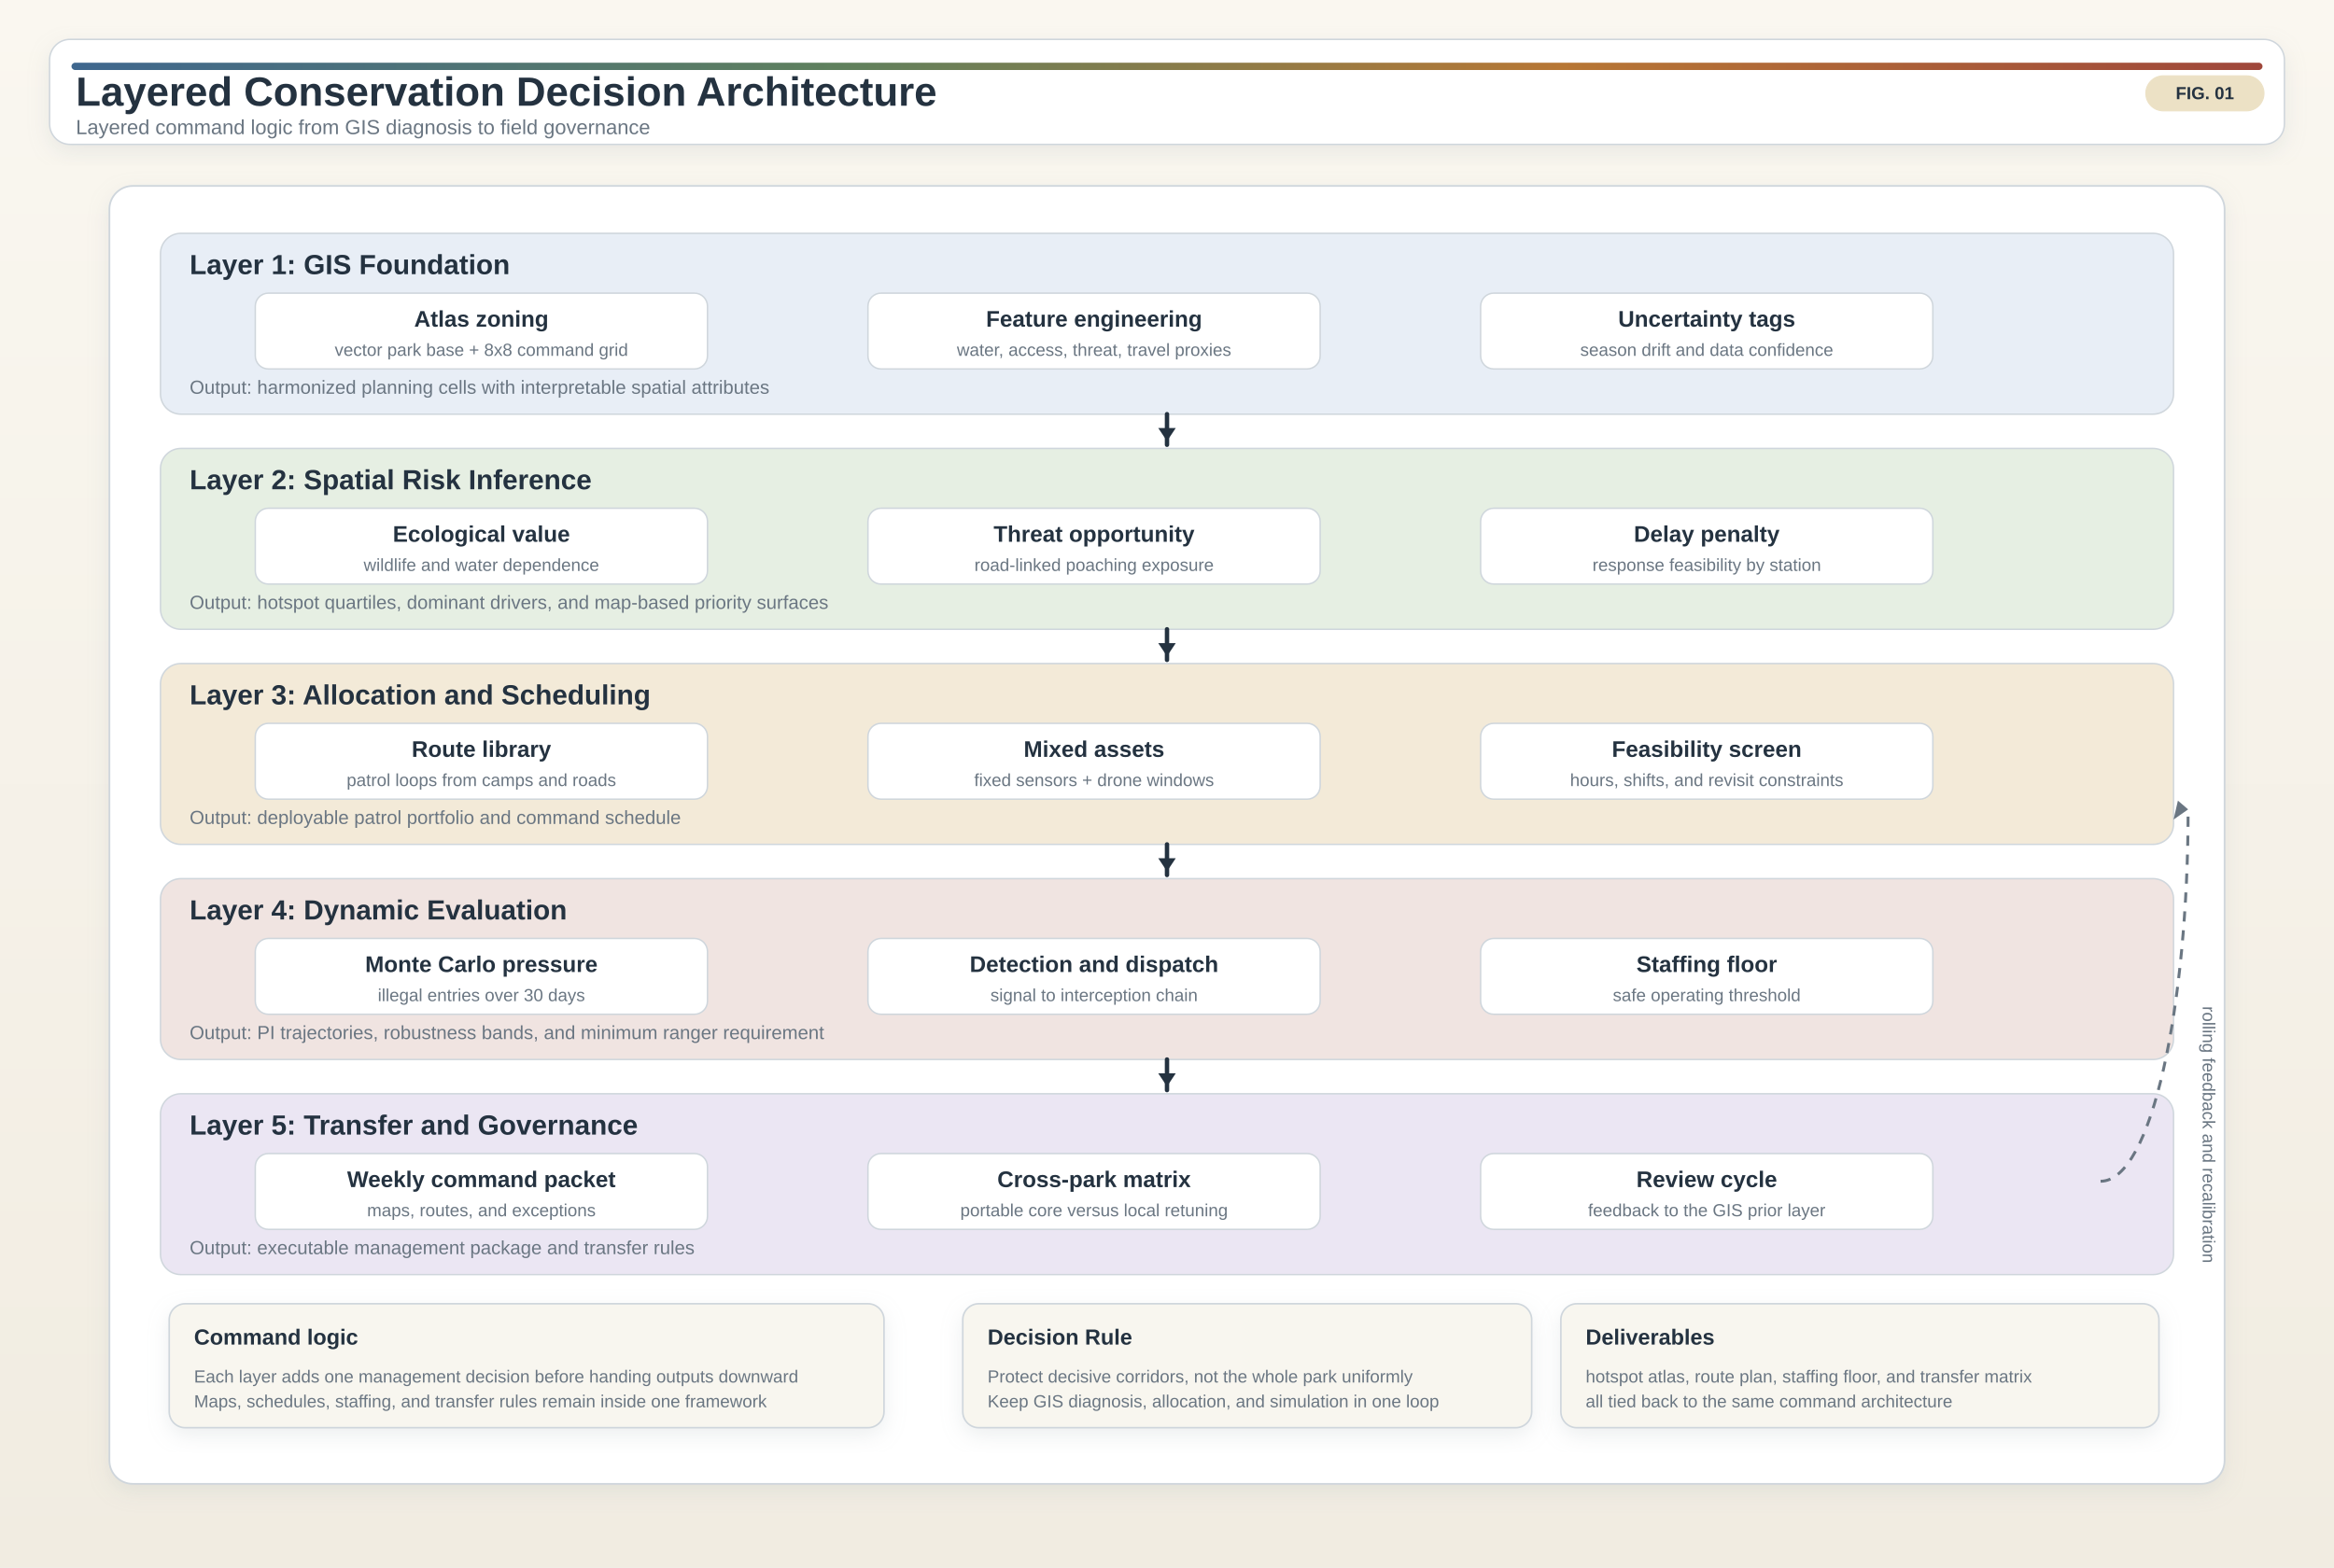
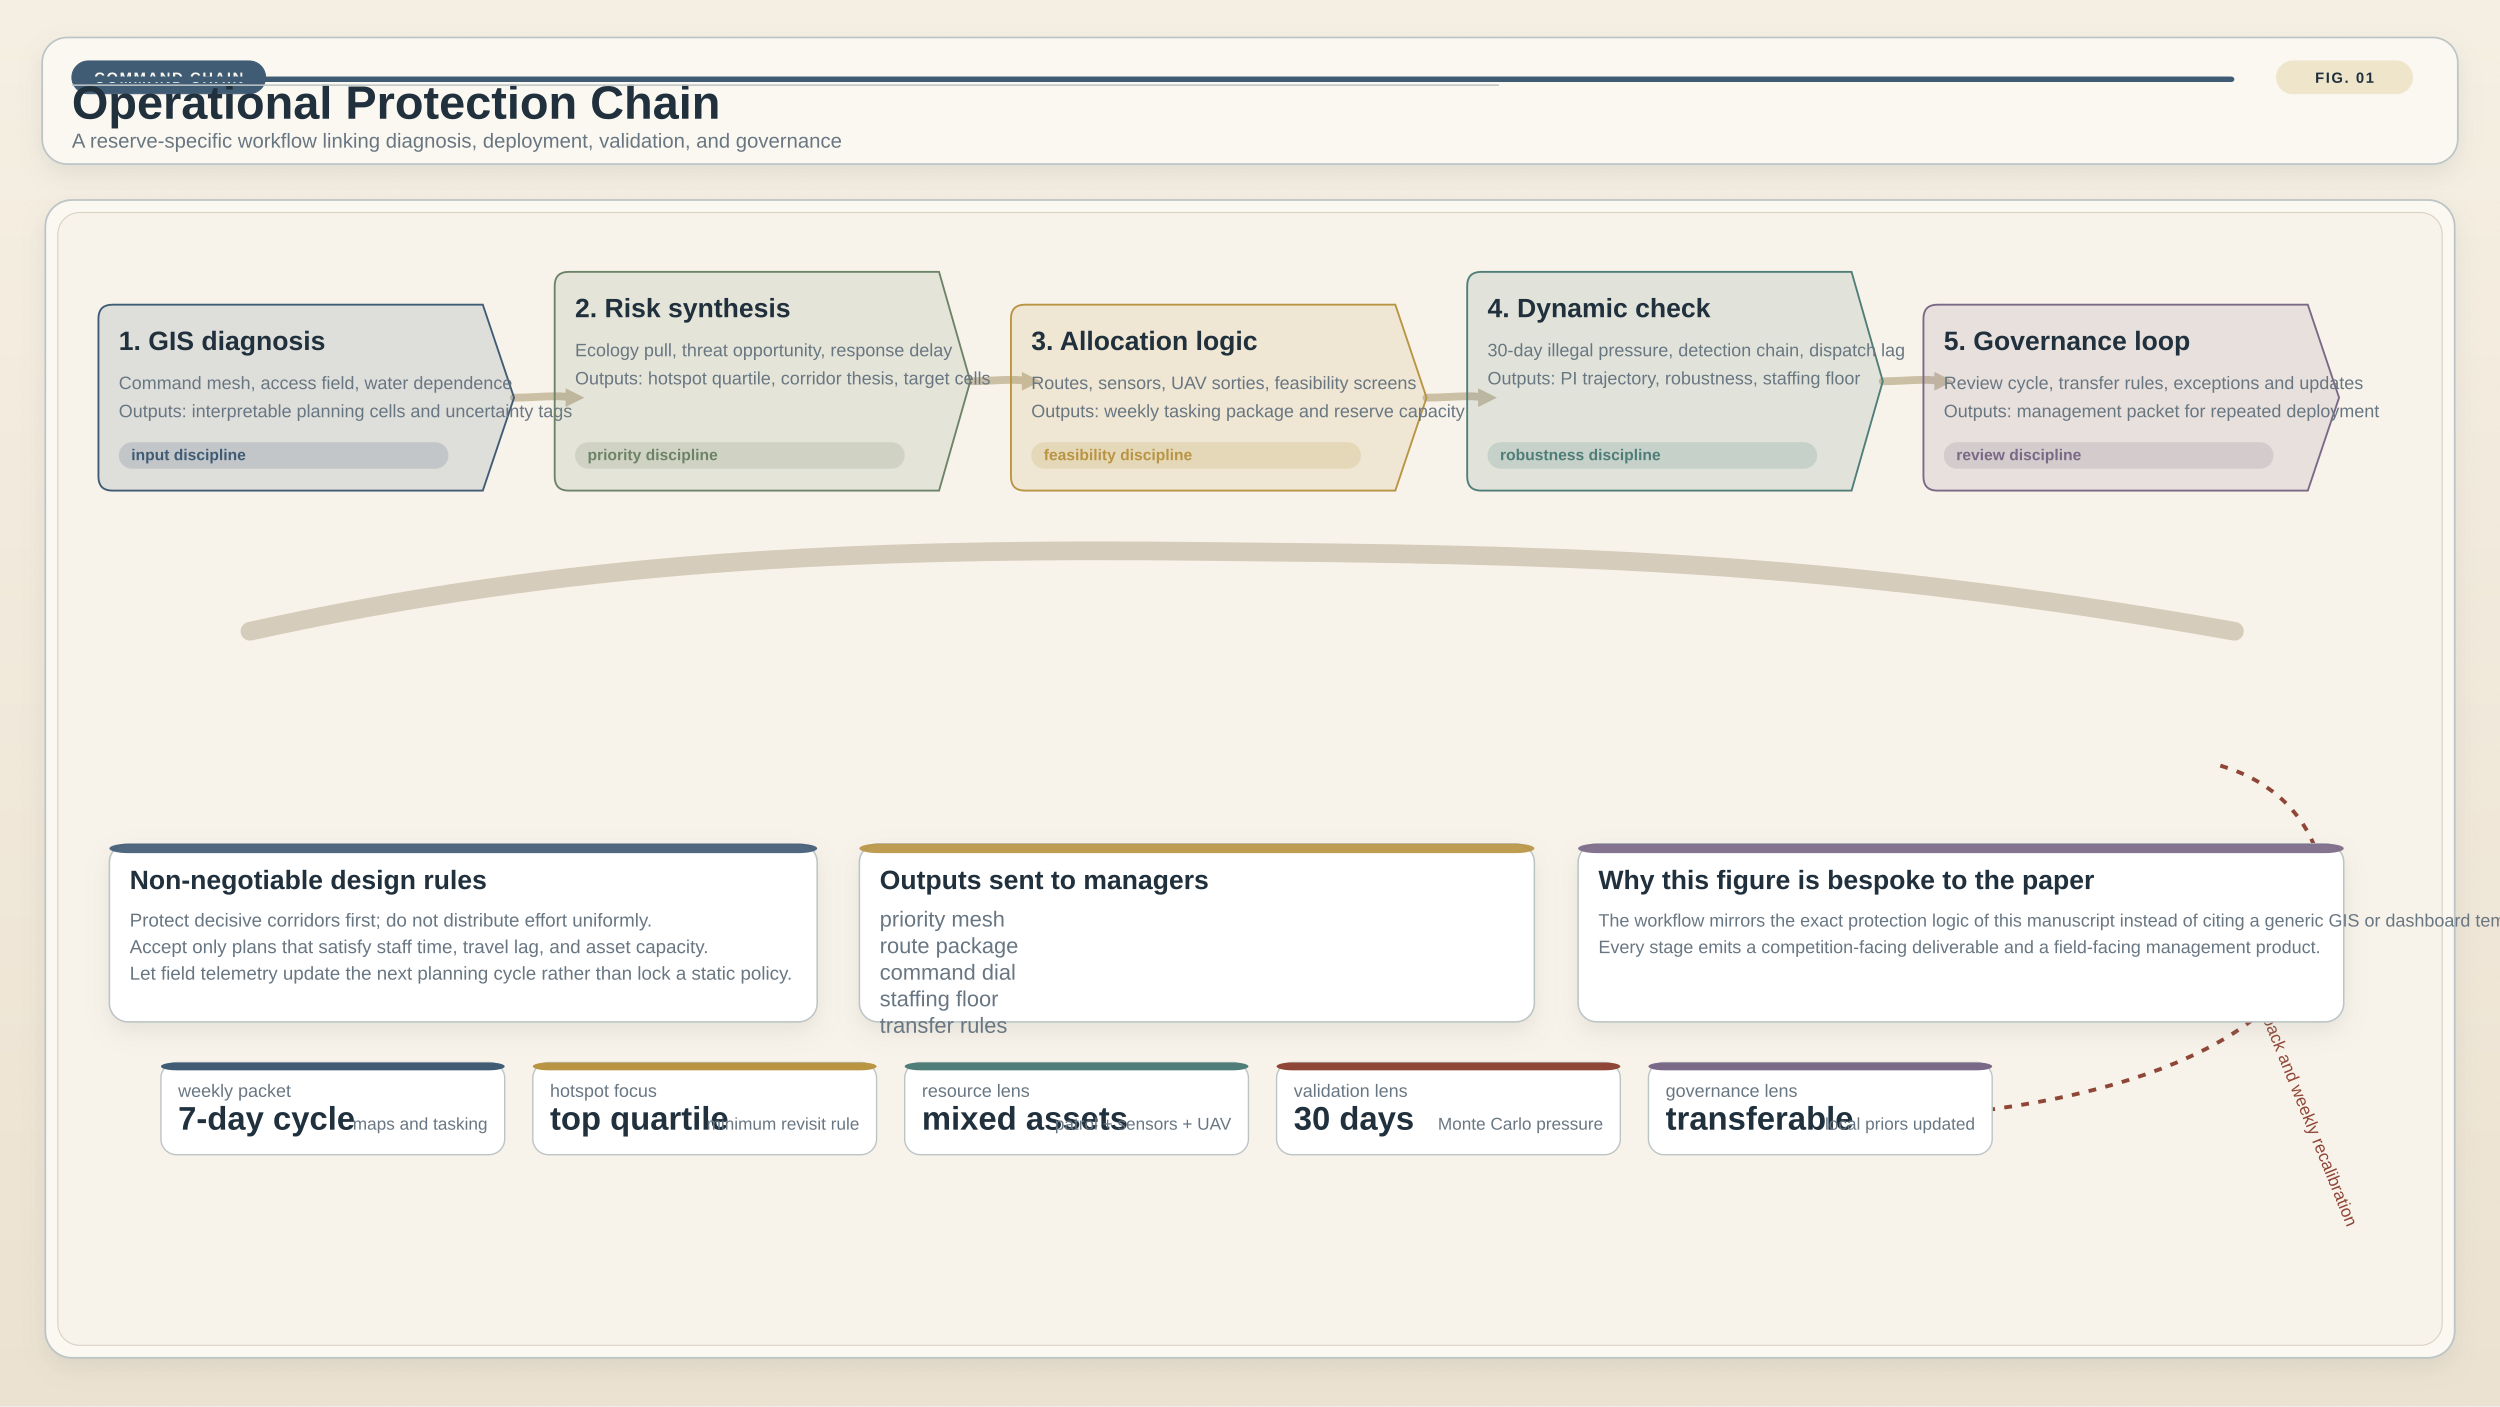
- <svg xmlns="http://www.w3.org/2000/svg" viewBox="0 0 3200 2150" width="3200" height="2150">
+ <svg xmlns="http://www.w3.org/2000/svg" viewBox="0 0 3200 1800" width="3200" height="1800">
  <defs>
-     <linearGradient id="paperBg" x1="0" y1="0" x2="0" y2="1">
-       <stop offset="0%" stop-color="#faf7f0" />
-       <stop offset="100%" stop-color="#f1ece1" />
+     <linearGradient id="pageBg" x1="0" y1="0" x2="0" y2="1">
+       <stop offset="0%" stop-color="#f5efe3" />
+       <stop offset="100%" stop-color="#ece2d1" />
    </linearGradient>
-     <linearGradient id="headerRule" x1="0" y1="0" x2="1" y2="0">
-       <stop offset="0%" stop-color="#3f678e" />
-       <stop offset="35%" stop-color="#5f805d" />
-       <stop offset="68%" stop-color="#b77735" />
-       <stop offset="100%" stop-color="#9f473b" />
-     </linearGradient>
+     <pattern id="paperGrain" width="18" height="18" patternUnits="userSpaceOnUse">
+       <circle cx="4" cy="5" r="0.9" fill="#d8d0c0" opacity="0.28" />
+       <circle cx="13" cy="8" r="0.7" fill="#cfc7b7" opacity="0.24" />
+       <circle cx="9" cy="14" r="0.8" fill="#d8d0c0" opacity="0.22" />
+     </pattern>
    <filter id="shadow" x="-20%" y="-20%" width="140%" height="140%">
-       <feDropShadow dx="0" dy="10" stdDeviation="14" flood-color="#a6afb7" flood-opacity="0.20" />
+       <feDropShadow dx="0" dy="12" stdDeviation="14" flood-color="#8c948f" flood-opacity="0.18" />
    </filter>
-     <clipPath id="parkClip" clipPathUnits="userSpaceOnUse">
-       <path d="M 285 500 L 530 420 L 1090 400 L 1670 410 L 2270 437 L 2800 469 L 2982 545 L 3000 795 L 2970 1185 L 2830 1350 L 2320 1389 L 1500 1415 L 830 1403 L 428 1337 L 290 1130 L 255 775 Z" />
-     </clipPath>
  </defs>
-   <rect x="0" y="0" width="3200" height="2150" fill="url(#paperBg)" />
-   <rect x="68" y="54" width="3064" height="144" rx="28" fill="#ffffff" stroke="#cfd6dc" stroke-width="2" filter="url(#shadow)" />
-   <rect x="98" y="86" width="3004" height="10" rx="5" fill="url(#headerRule)" />
-   <rect x="2942" y="104" width="162" height="48" rx="24" fill="#ece1c5" stroke="#ece1c5" stroke-width="1.5" />
-   <text x="3023" y="136" text-anchor="middle" font-family="Helvetica Neue, Arial, sans-serif" font-size="24" font-weight="700" fill="#243240">FIG. 01</text>
-   <text x="104" y="145" font-family="Helvetica Neue, Arial, sans-serif" font-size="56" font-weight="700" fill="#243240">Layered Conservation Decision Architecture</text>
-   <text x="104" y="184" font-family="Helvetica Neue, Arial, sans-serif" font-size="28" fill="#6a7682">Layered command logic from GIS diagnosis to field governance</text>
-   <rect x="150" y="255" width="2900" height="1780" rx="32" fill="#ffffff" stroke="#cfd6dc" stroke-width="2.4" filter="url(#shadow)" />
-   <rect x="220" y="320" width="2760" height="248" rx="28" fill="#e8eef6" stroke="#cfd6dc" stroke-width="2" />
-   <text x="260" y="376" font-family="Helvetica Neue, Arial, sans-serif" font-size="38" font-weight="700" fill="#243240">Layer 1: GIS Foundation</text>
-   <rect x="350" y="402" width="620" height="104" rx="18" fill="#ffffff" stroke="#cfd6dc" stroke-width="2" />
-   <text x="660" y="448" text-anchor="middle" font-family="Helvetica Neue, Arial, sans-serif" font-size="31" font-weight="700" fill="#243240">Atlas zoning</text>
-   <text x="660" y="488" text-anchor="middle" font-family="Helvetica Neue, Arial, sans-serif" font-size="24" fill="#6a7682">vector park base + 8x8 command grid</text>
-   <rect x="1190" y="402" width="620" height="104" rx="18" fill="#ffffff" stroke="#cfd6dc" stroke-width="2" />
-   <text x="1500" y="448" text-anchor="middle" font-family="Helvetica Neue, Arial, sans-serif" font-size="31" font-weight="700" fill="#243240">Feature engineering</text>
-   <text x="1500" y="488" text-anchor="middle" font-family="Helvetica Neue, Arial, sans-serif" font-size="24" fill="#6a7682">water, access, threat, travel proxies</text>
-   <rect x="2030" y="402" width="620" height="104" rx="18" fill="#ffffff" stroke="#cfd6dc" stroke-width="2" />
-   <text x="2340" y="448" text-anchor="middle" font-family="Helvetica Neue, Arial, sans-serif" font-size="31" font-weight="700" fill="#243240">Uncertainty tags</text>
-   <text x="2340" y="488" text-anchor="middle" font-family="Helvetica Neue, Arial, sans-serif" font-size="24" fill="#6a7682">season drift and data confidence</text>
-   <text x="260" y="540" font-family="Helvetica Neue, Arial, sans-serif" font-size="26" fill="#6a7682">Output: harmonized planning cells with interpretable spatial attributes</text>
-   <rect x="220" y="615" width="2760" height="248" rx="28" fill="#e6efe3" stroke="#cfd6dc" stroke-width="2" />
-   <text x="260" y="671" font-family="Helvetica Neue, Arial, sans-serif" font-size="38" font-weight="700" fill="#243240">Layer 2: Spatial Risk Inference</text>
-   <rect x="350" y="697" width="620" height="104" rx="18" fill="#ffffff" stroke="#cfd6dc" stroke-width="2" />
-   <text x="660" y="743" text-anchor="middle" font-family="Helvetica Neue, Arial, sans-serif" font-size="31" font-weight="700" fill="#243240">Ecological value</text>
-   <text x="660" y="783" text-anchor="middle" font-family="Helvetica Neue, Arial, sans-serif" font-size="24" fill="#6a7682">wildlife and water dependence</text>
-   <rect x="1190" y="697" width="620" height="104" rx="18" fill="#ffffff" stroke="#cfd6dc" stroke-width="2" />
-   <text x="1500" y="743" text-anchor="middle" font-family="Helvetica Neue, Arial, sans-serif" font-size="31" font-weight="700" fill="#243240">Threat opportunity</text>
-   <text x="1500" y="783" text-anchor="middle" font-family="Helvetica Neue, Arial, sans-serif" font-size="24" fill="#6a7682">road-linked poaching exposure</text>
-   <rect x="2030" y="697" width="620" height="104" rx="18" fill="#ffffff" stroke="#cfd6dc" stroke-width="2" />
-   <text x="2340" y="743" text-anchor="middle" font-family="Helvetica Neue, Arial, sans-serif" font-size="31" font-weight="700" fill="#243240">Delay penalty</text>
-   <text x="2340" y="783" text-anchor="middle" font-family="Helvetica Neue, Arial, sans-serif" font-size="24" fill="#6a7682">response feasibility by station</text>
-   <text x="260" y="835" font-family="Helvetica Neue, Arial, sans-serif" font-size="26" fill="#6a7682">Output: hotspot quartiles, dominant drivers, and map-based priority surfaces</text>
-   <rect x="220" y="910" width="2760" height="248" rx="28" fill="#f3ead8" stroke="#cfd6dc" stroke-width="2" />
-   <text x="260" y="966" font-family="Helvetica Neue, Arial, sans-serif" font-size="38" font-weight="700" fill="#243240">Layer 3: Allocation and Scheduling</text>
-   <rect x="350" y="992" width="620" height="104" rx="18" fill="#ffffff" stroke="#cfd6dc" stroke-width="2" />
-   <text x="660" y="1038" text-anchor="middle" font-family="Helvetica Neue, Arial, sans-serif" font-size="31" font-weight="700" fill="#243240">Route library</text>
-   <text x="660" y="1078" text-anchor="middle" font-family="Helvetica Neue, Arial, sans-serif" font-size="24" fill="#6a7682">patrol loops from camps and roads</text>
-   <rect x="1190" y="992" width="620" height="104" rx="18" fill="#ffffff" stroke="#cfd6dc" stroke-width="2" />
-   <text x="1500" y="1038" text-anchor="middle" font-family="Helvetica Neue, Arial, sans-serif" font-size="31" font-weight="700" fill="#243240">Mixed assets</text>
-   <text x="1500" y="1078" text-anchor="middle" font-family="Helvetica Neue, Arial, sans-serif" font-size="24" fill="#6a7682">fixed sensors + drone windows</text>
-   <rect x="2030" y="992" width="620" height="104" rx="18" fill="#ffffff" stroke="#cfd6dc" stroke-width="2" />
-   <text x="2340" y="1038" text-anchor="middle" font-family="Helvetica Neue, Arial, sans-serif" font-size="31" font-weight="700" fill="#243240">Feasibility screen</text>
-   <text x="2340" y="1078" text-anchor="middle" font-family="Helvetica Neue, Arial, sans-serif" font-size="24" fill="#6a7682">hours, shifts, and revisit constraints</text>
-   <text x="260" y="1130" font-family="Helvetica Neue, Arial, sans-serif" font-size="26" fill="#6a7682">Output: deployable patrol portfolio and command schedule</text>
-   <rect x="220" y="1205" width="2760" height="248" rx="28" fill="#f0e4e1" stroke="#cfd6dc" stroke-width="2" />
-   <text x="260" y="1261" font-family="Helvetica Neue, Arial, sans-serif" font-size="38" font-weight="700" fill="#243240">Layer 4: Dynamic Evaluation</text>
-   <rect x="350" y="1287" width="620" height="104" rx="18" fill="#ffffff" stroke="#cfd6dc" stroke-width="2" />
-   <text x="660" y="1333" text-anchor="middle" font-family="Helvetica Neue, Arial, sans-serif" font-size="31" font-weight="700" fill="#243240">Monte Carlo pressure</text>
-   <text x="660" y="1373" text-anchor="middle" font-family="Helvetica Neue, Arial, sans-serif" font-size="24" fill="#6a7682">illegal entries over 30 days</text>
-   <rect x="1190" y="1287" width="620" height="104" rx="18" fill="#ffffff" stroke="#cfd6dc" stroke-width="2" />
-   <text x="1500" y="1333" text-anchor="middle" font-family="Helvetica Neue, Arial, sans-serif" font-size="31" font-weight="700" fill="#243240">Detection and dispatch</text>
-   <text x="1500" y="1373" text-anchor="middle" font-family="Helvetica Neue, Arial, sans-serif" font-size="24" fill="#6a7682">signal to interception chain</text>
-   <rect x="2030" y="1287" width="620" height="104" rx="18" fill="#ffffff" stroke="#cfd6dc" stroke-width="2" />
-   <text x="2340" y="1333" text-anchor="middle" font-family="Helvetica Neue, Arial, sans-serif" font-size="31" font-weight="700" fill="#243240">Staffing floor</text>
-   <text x="2340" y="1373" text-anchor="middle" font-family="Helvetica Neue, Arial, sans-serif" font-size="24" fill="#6a7682">safe operating threshold</text>
-   <text x="260" y="1425" font-family="Helvetica Neue, Arial, sans-serif" font-size="26" fill="#6a7682">Output: PI trajectories, robustness bands, and minimum ranger requirement</text>
-   <rect x="220" y="1500" width="2760" height="248" rx="28" fill="#ebe6f3" stroke="#cfd6dc" stroke-width="2" />
-   <text x="260" y="1556" font-family="Helvetica Neue, Arial, sans-serif" font-size="38" font-weight="700" fill="#243240">Layer 5: Transfer and Governance</text>
-   <rect x="350" y="1582" width="620" height="104" rx="18" fill="#ffffff" stroke="#cfd6dc" stroke-width="2" />
-   <text x="660" y="1628" text-anchor="middle" font-family="Helvetica Neue, Arial, sans-serif" font-size="31" font-weight="700" fill="#243240">Weekly command packet</text>
-   <text x="660" y="1668" text-anchor="middle" font-family="Helvetica Neue, Arial, sans-serif" font-size="24" fill="#6a7682">maps, routes, and exceptions</text>
-   <rect x="1190" y="1582" width="620" height="104" rx="18" fill="#ffffff" stroke="#cfd6dc" stroke-width="2" />
-   <text x="1500" y="1628" text-anchor="middle" font-family="Helvetica Neue, Arial, sans-serif" font-size="31" font-weight="700" fill="#243240">Cross-park matrix</text>
-   <text x="1500" y="1668" text-anchor="middle" font-family="Helvetica Neue, Arial, sans-serif" font-size="24" fill="#6a7682">portable core versus local retuning</text>
-   <rect x="2030" y="1582" width="620" height="104" rx="18" fill="#ffffff" stroke="#cfd6dc" stroke-width="2" />
-   <text x="2340" y="1628" text-anchor="middle" font-family="Helvetica Neue, Arial, sans-serif" font-size="31" font-weight="700" fill="#243240">Review cycle</text>
-   <text x="2340" y="1668" text-anchor="middle" font-family="Helvetica Neue, Arial, sans-serif" font-size="24" fill="#6a7682">feedback to the GIS prior layer</text>
-   <text x="260" y="1720" font-family="Helvetica Neue, Arial, sans-serif" font-size="26" fill="#6a7682">Output: executable management package and transfer rules</text>
-   <path d="M 1600 568 L 1600 610 M 1600 863 L 1600 905 M 1600 1158 L 1600 1200 M 1600 1453 L 1600 1495" stroke="#243240" stroke-width="6" stroke-linecap="round" />
-   <path d="M 1600 605 L 1588 587 L 1612 587 Z M 1600 900 L 1588 882 L 1612 882 Z M 1600 1195 L 1588 1177 L 1612 1177 Z M 1600 1490 L 1588 1472 L 1612 1472 Z" fill="#243240" />
-   <path d="M 2880 1620 C 2950 1620 3000 1380 3000 1110" fill="none" stroke="#6a7682" stroke-width="4" stroke-dasharray="14 12" />
-   <path d="M 3000 1110 L 2980 1124 L 2986 1098 Z" fill="#6a7682" />
-   <text x="3020" y="1380" transform="rotate(90 3020 1380)" font-family="Helvetica Neue, Arial, sans-serif" font-size="24" fill="#6a7682">rolling feedback and recalibration</text>
-   <rect x="232" y="1788" width="980" height="170" rx="22" fill="#f8f6ef" stroke="#cfd6dc" stroke-width="2.2" filter="url(#shadow)" />
-   <text x="266" y="1844" font-family="Helvetica Neue, Arial, sans-serif" font-size="30" font-weight="700" fill="#243240">Command logic</text>
-   <text x="266" y="1896" font-family="Helvetica Neue, Arial, sans-serif" font-size="24" fill="#6a7682">Each layer adds one management decision before handing outputs downward</text>
-   <text x="266" y="1930" font-family="Helvetica Neue, Arial, sans-serif" font-size="24" fill="#6a7682">Maps, schedules, staffing, and transfer rules remain inside one framework</text>
-   <rect x="1320" y="1788" width="780" height="170" rx="22" fill="#f8f6ef" stroke="#cfd6dc" stroke-width="2.2" filter="url(#shadow)" />
-   <text x="1354" y="1844" font-family="Helvetica Neue, Arial, sans-serif" font-size="30" font-weight="700" fill="#243240">Decision Rule</text>
-   <text x="1354" y="1896" font-family="Helvetica Neue, Arial, sans-serif" font-size="24" fill="#6a7682">Protect decisive corridors, not the whole park uniformly</text>
-   <text x="1354" y="1930" font-family="Helvetica Neue, Arial, sans-serif" font-size="24" fill="#6a7682">Keep GIS diagnosis, allocation, and simulation in one loop</text>
-   <rect x="2140" y="1788" width="820" height="170" rx="22" fill="#f8f6ef" stroke="#cfd6dc" stroke-width="2.2" filter="url(#shadow)" />
-   <text x="2174" y="1844" font-family="Helvetica Neue, Arial, sans-serif" font-size="30" font-weight="700" fill="#243240">Deliverables</text>
-   <text x="2174" y="1896" font-family="Helvetica Neue, Arial, sans-serif" font-size="24" fill="#6a7682">hotspot atlas, route plan, staffing floor, and transfer matrix</text>
-   <text x="2174" y="1930" font-family="Helvetica Neue, Arial, sans-serif" font-size="24" fill="#6a7682">all tied back to the same command architecture</text>
+   <rect x="0" y="0" width="3200" height="1800" fill="url(#pageBg)" />
+   <rect x="0" y="0" width="3200" height="1800" fill="url(#paperGrain)" opacity="0.44" />
+   <rect x="54" y="48" width="3092" height="162" rx="32" fill="#fbf8f1" stroke="#bcc4c5" stroke-width="2.2" filter="url(#shadow)" />
+   <rect x="92" y="78" width="248" height="42" rx="21" fill="#405b74" stroke="#405b74" stroke-width="1.2" />
+   <text x="216" y="106" text-anchor="middle" font-family="Helvetica Neue, Arial, sans-serif" font-size="19" font-weight="700" letter-spacing="2" fill="#fbf8f1">COMMAND CHAIN</text>
+   <rect x="2914" y="78" width="174" height="42" rx="21" fill="#efe5cb" stroke="#efe5cb" stroke-width="1.2" />
+   <text x="3001" y="106" text-anchor="middle" font-family="Helvetica Neue, Arial, sans-serif" font-size="19" font-weight="700" letter-spacing="2" fill="#20303d">FIG. 01</text>
+   <text x="92" y="152" font-family="Helvetica Neue, Arial, sans-serif" font-size="60" font-weight="700" fill="#20303d">Operational Protection Chain</text>
+   <text x="92" y="189" font-family="Helvetica Neue, Arial, sans-serif" font-size="26" fill="#687682">A reserve-specific workflow linking diagnosis, deployment, validation, and governance</text>
+   <rect x="92" y="98" width="2768" height="7" rx="4" fill="#405b74" />
+   <rect x="92" y="108" width="1826.88" height="2" rx="1" fill="#bcc4c5" />
+   <rect x="58" y="256" width="3084" height="1482" rx="34" fill="#fbf8f1" stroke="#bcc4c5" stroke-width="2.3" filter="url(#shadow)" />
+   <rect x="74" y="272" width="3052" height="1450" rx="28" fill="#f8f3ea" stroke="#dad3c4" stroke-width="1.5" />
+   <path d="M 320 808 C 720 720, 1080 700, 1560 706 C 1950 710, 2320 712, 2860 808" fill="none" stroke="#d6ccbb" stroke-width="24" stroke-linecap="round" />
+   <path d="M 658 509 C 686 509, 712 505, 734 509" fill="none" stroke="#cbbfa6" stroke-width="10" stroke-linecap="round" />
+   <path d="M 724 497 L 748 509 L 724 521 Z" fill="#cbbfa6" />
+   <path d="M 144 390 H 618 L 658 509 L 618 628 H 144 Q 126 628 126 610 V 408 Q 126 390 144 390 Z" fill="#405b74" fill-opacity="0.14" stroke="#405b74" stroke-width="2.4" />
+   <text x="152" y="448" font-family="Helvetica Neue, Arial, sans-serif" font-size="34" font-weight="700" fill="#20303d">1. GIS diagnosis</text>
+   <text x="152" y="498" font-family="Helvetica Neue, Arial, sans-serif" font-size="23" fill="#687682">Command mesh, access field, water dependence</text>
+   <text x="152" y="534" font-family="Helvetica Neue, Arial, sans-serif" font-size="23" fill="#687682">Outputs: interpretable planning cells and uncertainty tags</text>
+   <rect x="152" y="566" width="422" height="34" rx="17" fill="#405b74" opacity="0.18" />
+   <text x="168" y="589" font-family="Helvetica Neue, Arial, sans-serif" font-size="20" font-weight="700" fill="#405b74">input discipline</text>
+   <path d="M 1242 488 C 1270 488, 1296 484, 1318 488" fill="none" stroke="#cbbfa6" stroke-width="10" stroke-linecap="round" />
+   <path d="M 1308 476 L 1332 488 L 1308 500 Z" fill="#cbbfa6" />
+   <path d="M 728 348 H 1202 L 1242 488 L 1202 628 H 728 Q 710 628 710 610 V 366 Q 710 348 728 348 Z" fill="#6d8368" fill-opacity="0.14" stroke="#6d8368" stroke-width="2.4" />
+   <text x="736" y="406" font-family="Helvetica Neue, Arial, sans-serif" font-size="34" font-weight="700" fill="#20303d">2. Risk synthesis</text>
+   <text x="736" y="456" font-family="Helvetica Neue, Arial, sans-serif" font-size="23" fill="#687682">Ecology pull, threat opportunity, response delay</text>
+   <text x="736" y="492" font-family="Helvetica Neue, Arial, sans-serif" font-size="23" fill="#687682">Outputs: hotspot quartile, corridor thesis, target cells</text>
+   <rect x="736" y="566" width="422" height="34" rx="17" fill="#6d8368" opacity="0.18" />
+   <text x="752" y="589" font-family="Helvetica Neue, Arial, sans-serif" font-size="20" font-weight="700" fill="#6d8368">priority discipline</text>
+   <path d="M 1826 509 C 1854 509, 1880 505, 1902 509" fill="none" stroke="#cbbfa6" stroke-width="10" stroke-linecap="round" />
+   <path d="M 1892 497 L 1916 509 L 1892 521 Z" fill="#cbbfa6" />
+   <path d="M 1312 390 H 1786 L 1826 509 L 1786 628 H 1312 Q 1294 628 1294 610 V 408 Q 1294 390 1312 390 Z" fill="#b89443" fill-opacity="0.14" stroke="#b89443" stroke-width="2.4" />
+   <text x="1320" y="448" font-family="Helvetica Neue, Arial, sans-serif" font-size="34" font-weight="700" fill="#20303d">3. Allocation logic</text>
+   <text x="1320" y="498" font-family="Helvetica Neue, Arial, sans-serif" font-size="23" fill="#687682">Routes, sensors, UAV sorties, feasibility screens</text>
+   <text x="1320" y="534" font-family="Helvetica Neue, Arial, sans-serif" font-size="23" fill="#687682">Outputs: weekly tasking package and reserve capacity</text>
+   <rect x="1320" y="566" width="422" height="34" rx="17" fill="#b89443" opacity="0.18" />
+   <text x="1336" y="589" font-family="Helvetica Neue, Arial, sans-serif" font-size="20" font-weight="700" fill="#b89443">feasibility discipline</text>
+   <path d="M 2410 488 C 2438 488, 2464 484, 2486 488" fill="none" stroke="#cbbfa6" stroke-width="10" stroke-linecap="round" />
+   <path d="M 2476 476 L 2500 488 L 2476 500 Z" fill="#cbbfa6" />
+   <path d="M 1896 348 H 2370 L 2410 488 L 2370 628 H 1896 Q 1878 628 1878 610 V 366 Q 1878 348 1896 348 Z" fill="#4f7d78" fill-opacity="0.14" stroke="#4f7d78" stroke-width="2.4" />
+   <text x="1904" y="406" font-family="Helvetica Neue, Arial, sans-serif" font-size="34" font-weight="700" fill="#20303d">4. Dynamic check</text>
+   <text x="1904" y="456" font-family="Helvetica Neue, Arial, sans-serif" font-size="23" fill="#687682">30-day illegal pressure, detection chain, dispatch lag</text>
+   <text x="1904" y="492" font-family="Helvetica Neue, Arial, sans-serif" font-size="23" fill="#687682">Outputs: PI trajectory, robustness, staffing floor</text>
+   <rect x="1904" y="566" width="422" height="34" rx="17" fill="#4f7d78" opacity="0.18" />
+   <text x="1920" y="589" font-family="Helvetica Neue, Arial, sans-serif" font-size="20" font-weight="700" fill="#4f7d78">robustness discipline</text>
+   <path d="M 2994 509 C 3022 509, 3048 505, 3070 509" fill="none" stroke="none" stroke-width="10" stroke-linecap="round" />
+   <path d="M 2480 390 H 2954 L 2994 509 L 2954 628 H 2480 Q 2462 628 2462 610 V 408 Q 2462 390 2480 390 Z" fill="#7a6887" fill-opacity="0.14" stroke="#7a6887" stroke-width="2.4" />
+   <text x="2488" y="448" font-family="Helvetica Neue, Arial, sans-serif" font-size="34" font-weight="700" fill="#20303d">5. Governance loop</text>
+   <text x="2488" y="498" font-family="Helvetica Neue, Arial, sans-serif" font-size="23" fill="#687682">Review cycle, transfer rules, exceptions and updates</text>
+   <text x="2488" y="534" font-family="Helvetica Neue, Arial, sans-serif" font-size="23" fill="#687682">Outputs: management packet for repeated deployment</text>
+   <rect x="2488" y="566" width="422" height="34" rx="17" fill="#7a6887" opacity="0.18" />
+   <text x="2504" y="589" font-family="Helvetica Neue, Arial, sans-serif" font-size="20" font-weight="700" fill="#7a6887">review discipline</text>
+   <path d="M 2842 980 C 2980 1020, 3020 1170, 2910 1282 C 2790 1402, 2480 1460, 2120 1422" fill="none" stroke="#8f4637" stroke-width="5" stroke-dasharray="10 12" />
+   <text x="2880" y="1264" font-family="Helvetica Neue, Arial, sans-serif" font-size="22" fill="#8f4637" transform="rotate(68 2880 1264)">feedback and weekly recalibration</text>
+   <rect x="140" y="1080" width="906" height="228" rx="24" fill="#ffffff" stroke="#bcc4c5" stroke-width="2" filter="url(#shadow)" />
+   <rect x="140" y="1080" width="906" height="12" rx="24" fill="#405b74" opacity="0.92" />
+   <text x="166" y="1138" font-family="Helvetica Neue, Arial, sans-serif" font-size="34" font-weight="700" fill="#20303d">Non-negotiable design rules</text>
+   <text x="166" y="1186" font-family="Helvetica Neue, Arial, sans-serif" font-size="24" fill="#687682">Protect decisive corridors first; do not distribute effort uniformly.</text>
+   <text x="166" y="1220" font-family="Helvetica Neue, Arial, sans-serif" font-size="24" fill="#687682">Accept only plans that satisfy staff time, travel lag, and asset capacity.</text>
+   <text x="166" y="1254" font-family="Helvetica Neue, Arial, sans-serif" font-size="24" fill="#687682">Let field telemetry update the next planning cycle rather than lock a static policy.</text>
+   <rect x="1100" y="1080" width="864" height="228" rx="24" fill="#ffffff" stroke="#bcc4c5" stroke-width="2" filter="url(#shadow)" />
+   <rect x="1100" y="1080" width="864" height="12" rx="24" fill="#b89443" opacity="0.92" />
+   <text x="1126" y="1138" font-family="Helvetica Neue, Arial, sans-serif" font-size="34" font-weight="700" fill="#20303d">Outputs sent to managers</text>
+   <text x="1126" y="1186" font-family="Helvetica Neue, Arial, sans-serif" font-size="28" fill="#687682">priority mesh</text>
+   <text x="1126" y="1220" font-family="Helvetica Neue, Arial, sans-serif" font-size="28" fill="#687682">route package</text>
+   <text x="1126" y="1254" font-family="Helvetica Neue, Arial, sans-serif" font-size="28" fill="#687682">command dial</text>
+   <text x="1126" y="1288" font-family="Helvetica Neue, Arial, sans-serif" font-size="28" fill="#687682">staffing floor</text>
+   <text x="1126" y="1322" font-family="Helvetica Neue, Arial, sans-serif" font-size="28" fill="#687682">transfer rules</text>
+   <rect x="2020" y="1080" width="980" height="228" rx="24" fill="#ffffff" stroke="#bcc4c5" stroke-width="2" filter="url(#shadow)" />
+   <rect x="2020" y="1080" width="980" height="12" rx="24" fill="#7a6887" opacity="0.92" />
+   <text x="2046" y="1138" font-family="Helvetica Neue, Arial, sans-serif" font-size="34" font-weight="700" fill="#20303d">Why this figure is bespoke to the paper</text>
+   <text x="2046" y="1186" font-family="Helvetica Neue, Arial, sans-serif" font-size="23" fill="#687682">The workflow mirrors the exact protection logic of this manuscript instead of citing a generic GIS or dashboard template.</text>
+   <text x="2046" y="1220" font-family="Helvetica Neue, Arial, sans-serif" font-size="23" fill="#687682">Every stage emits a competition-facing deliverable and a field-facing management product.</text>
+   <rect x="206" y="1360" width="440" height="118" rx="20" fill="#ffffff" stroke="#bcc4c5" stroke-width="1.8" />
+   <rect x="206" y="1360" width="440" height="10" rx="20" fill="#405b74" />
+   <text x="228" y="1404" font-family="Helvetica Neue, Arial, sans-serif" font-size="23" fill="#687682">weekly packet</text>
+   <text x="228" y="1446" font-family="Helvetica Neue, Arial, sans-serif" font-size="42" font-weight="700" fill="#20303d">7-day cycle</text>
+   <text x="624" y="1446" text-anchor="end" font-family="Helvetica Neue, Arial, sans-serif" font-size="22" fill="#687682">maps and tasking</text>
+   <rect x="682" y="1360" width="440" height="118" rx="20" fill="#ffffff" stroke="#bcc4c5" stroke-width="1.8" />
+   <rect x="682" y="1360" width="440" height="10" rx="20" fill="#b89443" />
+   <text x="704" y="1404" font-family="Helvetica Neue, Arial, sans-serif" font-size="23" fill="#687682">hotspot focus</text>
+   <text x="704" y="1446" font-family="Helvetica Neue, Arial, sans-serif" font-size="42" font-weight="700" fill="#20303d">top quartile</text>
+   <text x="1100" y="1446" text-anchor="end" font-family="Helvetica Neue, Arial, sans-serif" font-size="22" fill="#687682">minimum revisit rule</text>
+   <rect x="1158" y="1360" width="440" height="118" rx="20" fill="#ffffff" stroke="#bcc4c5" stroke-width="1.8" />
+   <rect x="1158" y="1360" width="440" height="10" rx="20" fill="#4f7d78" />
+   <text x="1180" y="1404" font-family="Helvetica Neue, Arial, sans-serif" font-size="23" fill="#687682">resource lens</text>
+   <text x="1180" y="1446" font-family="Helvetica Neue, Arial, sans-serif" font-size="42" font-weight="700" fill="#20303d">mixed assets</text>
+   <text x="1576" y="1446" text-anchor="end" font-family="Helvetica Neue, Arial, sans-serif" font-size="22" fill="#687682">patrol + sensors + UAV</text>
+   <rect x="1634" y="1360" width="440" height="118" rx="20" fill="#ffffff" stroke="#bcc4c5" stroke-width="1.8" />
+   <rect x="1634" y="1360" width="440" height="10" rx="20" fill="#8f4637" />
+   <text x="1656" y="1404" font-family="Helvetica Neue, Arial, sans-serif" font-size="23" fill="#687682">validation lens</text>
+   <text x="1656" y="1446" font-family="Helvetica Neue, Arial, sans-serif" font-size="42" font-weight="700" fill="#20303d">30 days</text>
+   <text x="2052" y="1446" text-anchor="end" font-family="Helvetica Neue, Arial, sans-serif" font-size="22" fill="#687682">Monte Carlo pressure</text>
+   <rect x="2110" y="1360" width="440" height="118" rx="20" fill="#ffffff" stroke="#bcc4c5" stroke-width="1.8" />
+   <rect x="2110" y="1360" width="440" height="10" rx="20" fill="#7a6887" />
+   <text x="2132" y="1404" font-family="Helvetica Neue, Arial, sans-serif" font-size="23" fill="#687682">governance lens</text>
+   <text x="2132" y="1446" font-family="Helvetica Neue, Arial, sans-serif" font-size="42" font-weight="700" fill="#20303d">transferable</text>
+   <text x="2528" y="1446" text-anchor="end" font-family="Helvetica Neue, Arial, sans-serif" font-size="22" fill="#687682">local priors updated</text>
</svg>
